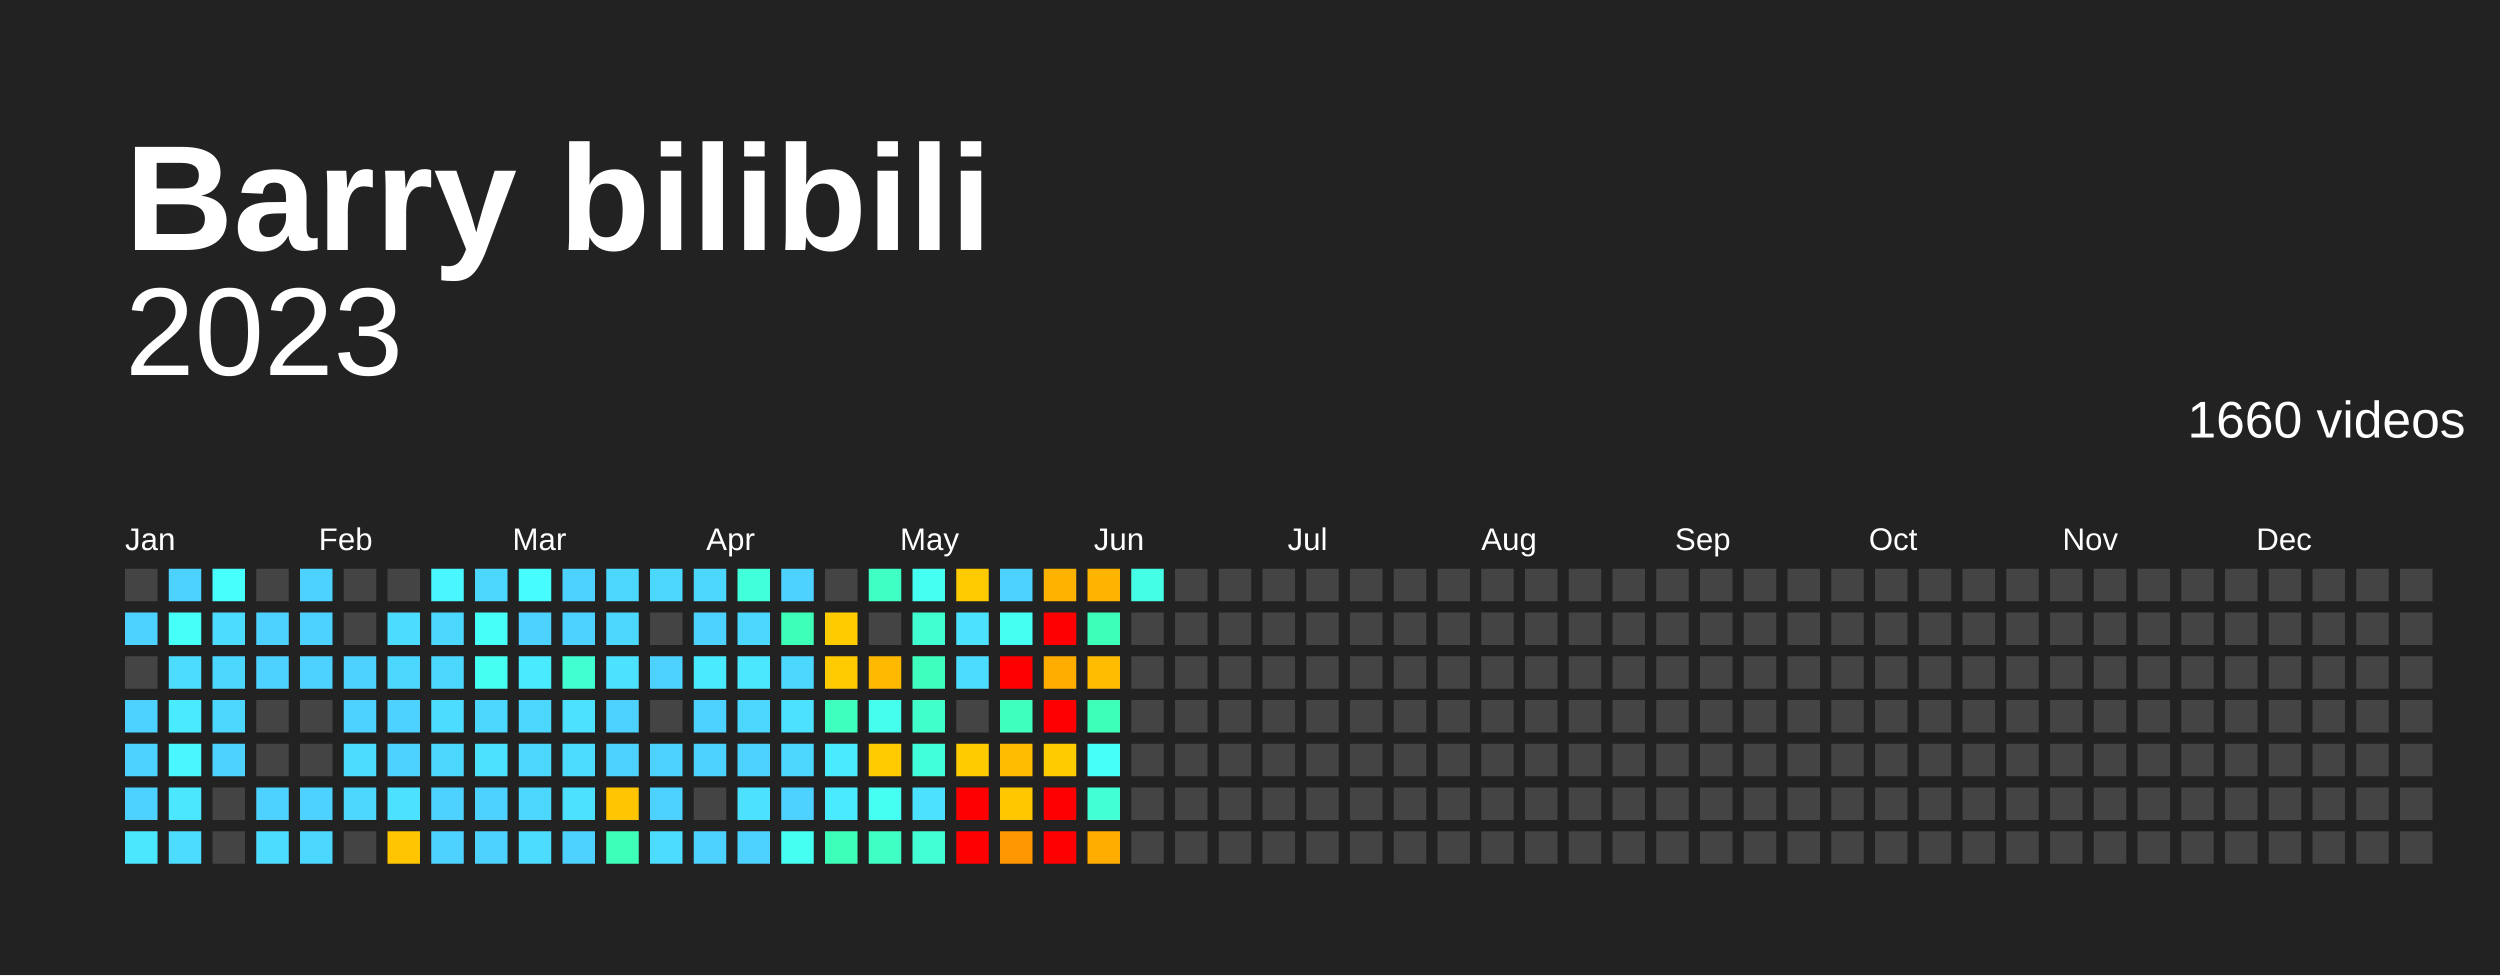
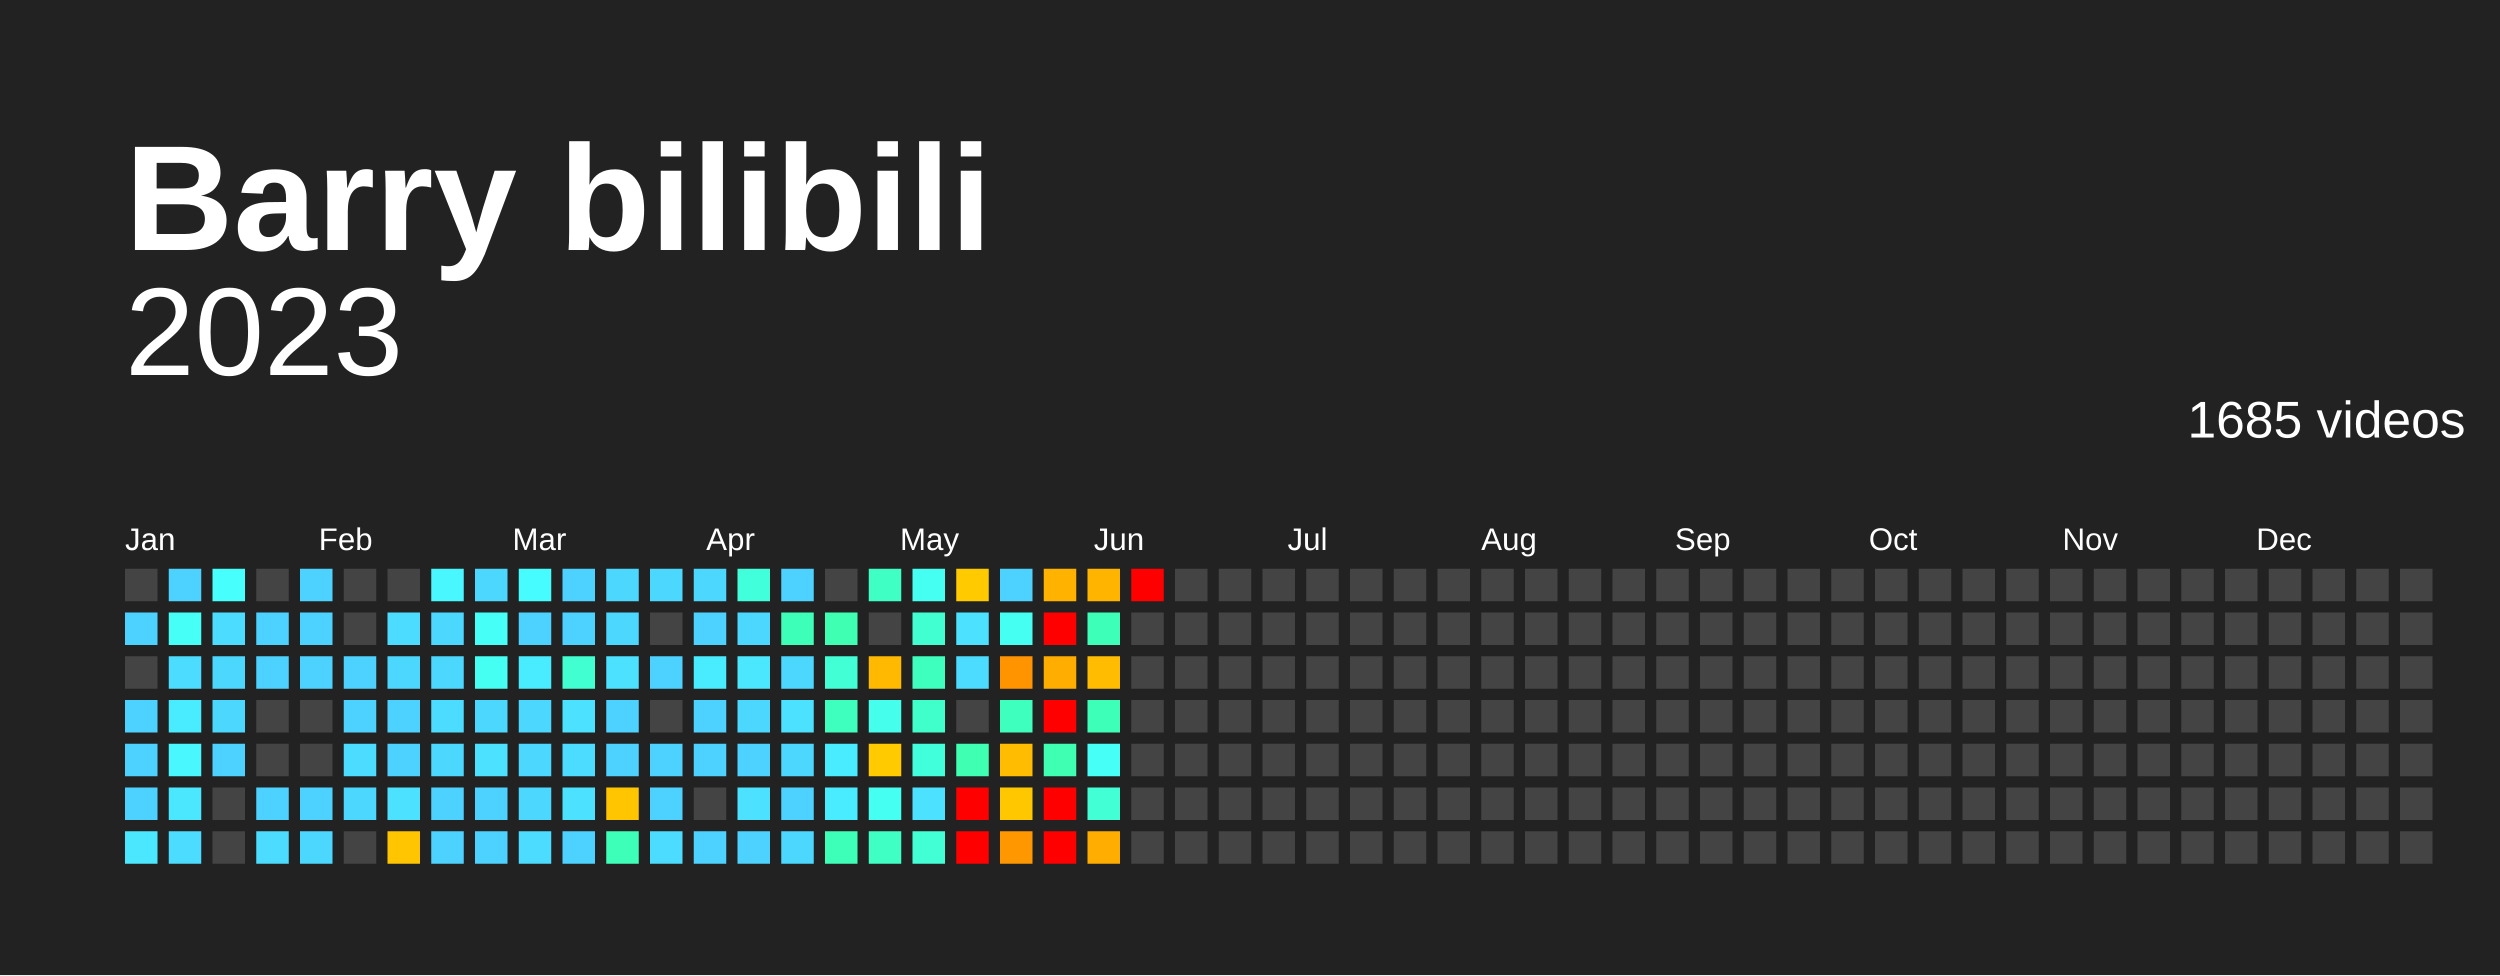
<svg xmlns="http://www.w3.org/2000/svg" baseProfile="full" height="78mm" version="1.1" viewBox="0,0,200,78" width="200mm">
  <defs />
  <rect fill="#222222" height="78" width="200" x="0" y="0" />
  <text fill="#FFFFFF" style="font-size:12px; font-family:Arial; font-weight:bold;" x="10" y="20">Barry bilibili</text>
  <text alignment-baseline="hanging" fill="#FFFFFF" style="font-size:10.0px; font-family:Arial;" x="10" y="30">2023</text>
-   <text alignment-baseline="hanging" fill="#FFFFFF" style="font-size:4.125px; font-family:Arial;" x="175" y="35">1660 videos</text>
+   <text alignment-baseline="hanging" fill="#FFFFFF" style="font-size:4.125px; font-family:Arial;" x="175" y="35">1685 videos</text>
  <text fill="#FFFFFF" style="font-size:2.5px; font-family:Arial" x="10.0" y="44">Jan</text>
  <text fill="#FFFFFF" style="font-size:2.5px; font-family:Arial" x="25.5" y="44">Feb</text>
  <text fill="#FFFFFF" style="font-size:2.5px; font-family:Arial" x="41.0" y="44">Mar</text>
  <text fill="#FFFFFF" style="font-size:2.5px; font-family:Arial" x="56.5" y="44">Apr</text>
  <text fill="#FFFFFF" style="font-size:2.5px; font-family:Arial" x="72.0" y="44">May</text>
  <text fill="#FFFFFF" style="font-size:2.5px; font-family:Arial" x="87.5" y="44">Jun</text>
  <text fill="#FFFFFF" style="font-size:2.5px; font-family:Arial" x="103.0" y="44">Jul</text>
  <text fill="#FFFFFF" style="font-size:2.5px; font-family:Arial" x="118.5" y="44">Aug</text>
  <text fill="#FFFFFF" style="font-size:2.5px; font-family:Arial" x="134.0" y="44">Sep</text>
  <text fill="#FFFFFF" style="font-size:2.5px; font-family:Arial" x="149.5" y="44">Oct</text>
  <text fill="#FFFFFF" style="font-size:2.5px; font-family:Arial" x="165.0" y="44">Nov</text>
  <text fill="#FFFFFF" style="font-size:2.5px; font-family:Arial" x="180.5" y="44">Dec</text>
  <rect fill="#444444" height="2.6" width="2.6" x="10.0" y="45.5" />
  <rect fill="#4dd2ff" height="2.6" width="2.6" x="10.0" y="49.0" />
  <rect fill="#444444" height="2.6" width="2.6" x="10.0" y="52.5" />
  <rect fill="#4dd2ff" height="2.6" width="2.6" x="10.0" y="56.0" />
  <rect fill="#4dd2ff" height="2.6" width="2.6" x="10.0" y="59.5" />
  <rect fill="#4dd2ff" height="2.6" width="2.6" x="10.0" y="63.0" />
  <rect fill="#4ae7ff" height="2.6" width="2.6" x="10.0" y="66.5" />
  <rect fill="#4dd2ff" height="2.6" width="2.6" x="13.5" y="45.5" />
  <rect fill="#46fff7" height="2.6" width="2.6" x="13.5" y="49.0" />
  <rect fill="#4cdcff" height="2.6" width="2.6" x="13.5" y="52.5" />
  <rect fill="#49ecff" height="2.6" width="2.6" x="13.5" y="56.0" />
  <rect fill="#48f7ff" height="2.6" width="2.6" x="13.5" y="59.5" />
  <rect fill="#4ae7ff" height="2.6" width="2.6" x="13.5" y="63.0" />
  <rect fill="#4cdcff" height="2.6" width="2.6" x="13.5" y="66.5" />
  <rect fill="#47fffd" height="2.6" width="2.6" x="17.0" y="45.5" />
  <rect fill="#4cdcff" height="2.6" width="2.6" x="17.0" y="49.0" />
  <rect fill="#4cd7ff" height="2.6" width="2.6" x="17.0" y="52.5" />
  <rect fill="#4cd7ff" height="2.6" width="2.6" x="17.0" y="56.0" />
  <rect fill="#4dd2ff" height="2.6" width="2.6" x="17.0" y="59.5" />
  <rect fill="#444444" height="2.6" width="2.6" x="17.0" y="63.0" />
  <rect fill="#444444" height="2.6" width="2.6" x="17.0" y="66.5" />
  <rect fill="#444444" height="2.6" width="2.6" x="20.5" y="45.5" />
  <rect fill="#4dd2ff" height="2.6" width="2.6" x="20.5" y="49.0" />
  <rect fill="#4dd2ff" height="2.6" width="2.6" x="20.5" y="52.5" />
  <rect fill="#444444" height="2.6" width="2.6" x="20.5" y="56.0" />
  <rect fill="#444444" height="2.6" width="2.6" x="20.5" y="59.5" />
  <rect fill="#4dd2ff" height="2.6" width="2.6" x="20.5" y="63.0" />
  <rect fill="#4cdcff" height="2.6" width="2.6" x="20.5" y="66.5" />
  <rect fill="#4dd2ff" height="2.6" width="2.6" x="24.0" y="45.5" />
  <rect fill="#4dd2ff" height="2.6" width="2.6" x="24.0" y="49.0" />
  <rect fill="#4dd2ff" height="2.6" width="2.6" x="24.0" y="52.5" />
  <rect fill="#444444" height="2.6" width="2.6" x="24.0" y="56.0" />
  <rect fill="#444444" height="2.6" width="2.6" x="24.0" y="59.5" />
  <rect fill="#4dd2ff" height="2.6" width="2.6" x="24.0" y="63.0" />
  <rect fill="#4cd7ff" height="2.6" width="2.6" x="24.0" y="66.5" />
  <rect fill="#444444" height="2.6" width="2.6" x="27.5" y="45.5" />
  <rect fill="#444444" height="2.6" width="2.6" x="27.5" y="49.0" />
  <rect fill="#4dd2ff" height="2.6" width="2.6" x="27.5" y="52.5" />
  <rect fill="#4dd2ff" height="2.6" width="2.6" x="27.5" y="56.0" />
  <rect fill="#4cdcff" height="2.6" width="2.6" x="27.5" y="59.5" />
  <rect fill="#4cd7ff" height="2.6" width="2.6" x="27.5" y="63.0" />
  <rect fill="#444444" height="2.6" width="2.6" x="27.5" y="66.5" />
  <rect fill="#444444" height="2.6" width="2.6" x="31.0" y="45.5" />
  <rect fill="#4cdcff" height="2.6" width="2.6" x="31.0" y="49.0" />
  <rect fill="#4cd7ff" height="2.6" width="2.6" x="31.0" y="52.5" />
  <rect fill="#4dd2ff" height="2.6" width="2.6" x="31.0" y="56.0" />
  <rect fill="#4dd2ff" height="2.6" width="2.6" x="31.0" y="59.5" />
  <rect fill="#4be1ff" height="2.6" width="2.6" x="31.0" y="63.0" />
  <rect fill="#ffc500" height="2.6" width="2.6" x="31.0" y="66.5" />
  <rect fill="#48f7ff" height="2.6" width="2.6" x="34.5" y="45.5" />
  <rect fill="#4cd7ff" height="2.6" width="2.6" x="34.5" y="49.0" />
  <rect fill="#4cd7ff" height="2.6" width="2.6" x="34.5" y="52.5" />
  <rect fill="#4cdcff" height="2.6" width="2.6" x="34.5" y="56.0" />
  <rect fill="#4cd7ff" height="2.6" width="2.6" x="34.5" y="59.5" />
  <rect fill="#4dd2ff" height="2.6" width="2.6" x="34.5" y="63.0" />
  <rect fill="#4dd2ff" height="2.6" width="2.6" x="34.5" y="66.5" />
  <rect fill="#4cd7ff" height="2.6" width="2.6" x="38.0" y="45.5" />
  <rect fill="#46fff7" height="2.6" width="2.6" x="38.0" y="49.0" />
  <rect fill="#45fff2" height="2.6" width="2.6" x="38.0" y="52.5" />
  <rect fill="#4cd7ff" height="2.6" width="2.6" x="38.0" y="56.0" />
  <rect fill="#4be1ff" height="2.6" width="2.6" x="38.0" y="59.5" />
  <rect fill="#4dd2ff" height="2.6" width="2.6" x="38.0" y="63.0" />
  <rect fill="#4dd2ff" height="2.6" width="2.6" x="38.0" y="66.5" />
  <rect fill="#47fcff" height="2.6" width="2.6" x="41.5" y="45.5" />
  <rect fill="#4dd2ff" height="2.6" width="2.6" x="41.5" y="49.0" />
  <rect fill="#49ecff" height="2.6" width="2.6" x="41.5" y="52.5" />
  <rect fill="#4cd7ff" height="2.6" width="2.6" x="41.5" y="56.0" />
  <rect fill="#4cd7ff" height="2.6" width="2.6" x="41.5" y="59.5" />
  <rect fill="#4cd7ff" height="2.6" width="2.6" x="41.5" y="63.0" />
  <rect fill="#4cdcff" height="2.6" width="2.6" x="41.5" y="66.5" />
  <rect fill="#4dd2ff" height="2.6" width="2.6" x="45.0" y="45.5" />
  <rect fill="#4dd2ff" height="2.6" width="2.6" x="45.0" y="49.0" />
  <rect fill="#41ffd0" height="2.6" width="2.6" x="45.0" y="52.5" />
  <rect fill="#4be1ff" height="2.6" width="2.6" x="45.0" y="56.0" />
  <rect fill="#4cdcff" height="2.6" width="2.6" x="45.0" y="59.5" />
  <rect fill="#4be1ff" height="2.6" width="2.6" x="45.0" y="63.0" />
  <rect fill="#4dd2ff" height="2.6" width="2.6" x="45.0" y="66.5" />
  <rect fill="#4cd7ff" height="2.6" width="2.6" x="48.5" y="45.5" />
  <rect fill="#4cd7ff" height="2.6" width="2.6" x="48.5" y="49.0" />
  <rect fill="#4be1ff" height="2.6" width="2.6" x="48.5" y="52.5" />
  <rect fill="#4dd2ff" height="2.6" width="2.6" x="48.5" y="56.0" />
  <rect fill="#4dd2ff" height="2.6" width="2.6" x="48.5" y="59.5" />
  <rect fill="#ffc500" height="2.6" width="2.6" x="48.5" y="63.0" />
  <rect fill="#3effb8" height="2.6" width="2.6" x="48.5" y="66.5" />
  <rect fill="#4cd7ff" height="2.6" width="2.6" x="52.0" y="45.5" />
  <rect fill="#444444" height="2.6" width="2.6" x="52.0" y="49.0" />
  <rect fill="#4dd2ff" height="2.6" width="2.6" x="52.0" y="52.5" />
  <rect fill="#444444" height="2.6" width="2.6" x="52.0" y="56.0" />
  <rect fill="#4dd2ff" height="2.6" width="2.6" x="52.0" y="59.5" />
  <rect fill="#4dd2ff" height="2.6" width="2.6" x="52.0" y="63.0" />
  <rect fill="#4cdcff" height="2.6" width="2.6" x="52.0" y="66.5" />
  <rect fill="#4cd7ff" height="2.6" width="2.6" x="55.5" y="45.5" />
  <rect fill="#4dd2ff" height="2.6" width="2.6" x="55.5" y="49.0" />
  <rect fill="#49ecff" height="2.6" width="2.6" x="55.5" y="52.5" />
  <rect fill="#4dd2ff" height="2.6" width="2.6" x="55.5" y="56.0" />
  <rect fill="#4dd2ff" height="2.6" width="2.6" x="55.5" y="59.5" />
  <rect fill="#444444" height="2.6" width="2.6" x="55.5" y="63.0" />
  <rect fill="#4dd2ff" height="2.6" width="2.6" x="55.5" y="66.5" />
  <rect fill="#42ffdb" height="2.6" width="2.6" x="59.0" y="45.5" />
  <rect fill="#4cd7ff" height="2.6" width="2.6" x="59.0" y="49.0" />
  <rect fill="#4ae7ff" height="2.6" width="2.6" x="59.0" y="52.5" />
  <rect fill="#4cd7ff" height="2.6" width="2.6" x="59.0" y="56.0" />
  <rect fill="#4dd2ff" height="2.6" width="2.6" x="59.0" y="59.5" />
  <rect fill="#4be1ff" height="2.6" width="2.6" x="59.0" y="63.0" />
  <rect fill="#4dd2ff" height="2.6" width="2.6" x="59.0" y="66.5" />
  <rect fill="#4dd2ff" height="2.6" width="2.6" x="62.5" y="45.5" />
  <rect fill="#3effb8" height="2.6" width="2.6" x="62.5" y="49.0" />
  <rect fill="#4cd7ff" height="2.6" width="2.6" x="62.5" y="52.5" />
  <rect fill="#4be1ff" height="2.6" width="2.6" x="62.5" y="56.0" />
  <rect fill="#4cd7ff" height="2.6" width="2.6" x="62.5" y="59.5" />
  <rect fill="#4dd2ff" height="2.6" width="2.6" x="62.5" y="63.0" />
-   <rect fill="#45fff2" height="2.6" width="2.6" x="62.5" y="66.5" />
+   <rect fill="#4cd7ff" height="2.6" width="2.6" x="62.5" y="66.5" />
  <rect fill="#444444" height="2.6" width="2.6" x="66.0" y="45.5" />
-   <rect fill="#ffcc00" height="2.6" width="2.6" x="66.0" y="49.0" />
-   <rect fill="#ffca00" height="2.6" width="2.6" x="66.0" y="52.5" />
+   <rect fill="#3effb2" height="2.6" width="2.6" x="66.0" y="49.0" />
+   <rect fill="#42ffd5" height="2.6" width="2.6" x="66.0" y="52.5" />
  <rect fill="#3fffbe" height="2.6" width="2.6" x="66.0" y="56.0" />
  <rect fill="#49ecff" height="2.6" width="2.6" x="66.0" y="59.5" />
  <rect fill="#49ecff" height="2.6" width="2.6" x="66.0" y="63.0" />
  <rect fill="#3effb8" height="2.6" width="2.6" x="66.0" y="66.5" />
  <rect fill="#40ffc4" height="2.6" width="2.6" x="69.5" y="45.5" />
  <rect fill="#444444" height="2.6" width="2.6" x="69.5" y="49.0" />
  <rect fill="#ffb900" height="2.6" width="2.6" x="69.5" y="52.5" />
  <rect fill="#45ffec" height="2.6" width="2.6" x="69.5" y="56.0" />
  <rect fill="#ffca00" height="2.6" width="2.6" x="69.5" y="59.5" />
  <rect fill="#45fff2" height="2.6" width="2.6" x="69.5" y="63.0" />
  <rect fill="#40ffc4" height="2.6" width="2.6" x="69.5" y="66.5" />
  <rect fill="#45fff2" height="2.6" width="2.6" x="73.0" y="45.5" />
  <rect fill="#41ffd0" height="2.6" width="2.6" x="73.0" y="49.0" />
  <rect fill="#3fffbe" height="2.6" width="2.6" x="73.0" y="52.5" />
  <rect fill="#40ffca" height="2.6" width="2.6" x="73.0" y="56.0" />
  <rect fill="#42ffdb" height="2.6" width="2.6" x="73.0" y="59.5" />
  <rect fill="#4be1ff" height="2.6" width="2.6" x="73.0" y="63.0" />
  <rect fill="#42ffd5" height="2.6" width="2.6" x="73.0" y="66.5" />
  <rect fill="#ffca00" height="2.6" width="2.6" x="76.5" y="45.5" />
  <rect fill="#4be1ff" height="2.6" width="2.6" x="76.5" y="49.0" />
  <rect fill="#4cdcff" height="2.6" width="2.6" x="76.5" y="52.5" />
  <rect fill="#444444" height="2.6" width="2.6" x="76.5" y="56.0" />
-   <rect fill="#ffcc00" height="2.6" width="2.6" x="76.5" y="59.5" />
+   <rect fill="#3effb2" height="2.6" width="2.6" x="76.5" y="59.5" />
  <rect fill="red" height="2.6" width="2.6" x="76.5" y="63.0" />
  <rect fill="red" height="2.6" width="2.6" x="76.5" y="66.5" />
  <rect fill="#4dd2ff" height="2.6" width="2.6" x="80.0" y="45.5" />
  <rect fill="#45fff2" height="2.6" width="2.6" x="80.0" y="49.0" />
-   <rect fill="red" height="2.6" width="2.6" x="80.0" y="52.5" />
+   <rect fill="#ff9400" height="2.6" width="2.6" x="80.0" y="52.5" />
  <rect fill="#3fffbe" height="2.6" width="2.6" x="80.0" y="56.0" />
  <rect fill="#ffbc00" height="2.6" width="2.6" x="80.0" y="59.5" />
  <rect fill="#ffc700" height="2.6" width="2.6" x="80.0" y="63.0" />
  <rect fill="#ff9700" height="2.6" width="2.6" x="80.0" y="66.5" />
  <rect fill="#ffb200" height="2.6" width="2.6" x="83.5" y="45.5" />
  <rect fill="red" height="2.6" width="2.6" x="83.5" y="49.0" />
  <rect fill="#ffae00" height="2.6" width="2.6" x="83.5" y="52.5" />
  <rect fill="red" height="2.6" width="2.6" x="83.5" y="56.0" />
-   <rect fill="#ffcc00" height="2.6" width="2.6" x="83.5" y="59.5" />
+   <rect fill="#3effb2" height="2.6" width="2.6" x="83.5" y="59.5" />
  <rect fill="red" height="2.6" width="2.6" x="83.5" y="63.0" />
  <rect fill="red" height="2.6" width="2.6" x="83.5" y="66.5" />
  <rect fill="#ffb500" height="2.6" width="2.6" x="87.0" y="45.5" />
  <rect fill="#3effb8" height="2.6" width="2.6" x="87.0" y="49.0" />
  <rect fill="#ffbc00" height="2.6" width="2.6" x="87.0" y="52.5" />
  <rect fill="#3effb8" height="2.6" width="2.6" x="87.0" y="56.0" />
  <rect fill="#46fff7" height="2.6" width="2.6" x="87.0" y="59.5" />
  <rect fill="#42ffd5" height="2.6" width="2.6" x="87.0" y="63.0" />
  <rect fill="#ffae00" height="2.6" width="2.6" x="87.0" y="66.5" />
-   <rect fill="#44ffe6" height="2.6" width="2.6" x="90.5" y="45.5" />
+   <rect fill="red" height="2.6" width="2.6" x="90.5" y="45.5" />
  <rect fill="#444444" height="2.6" width="2.6" x="90.5" y="49.0" />
  <rect fill="#444444" height="2.6" width="2.6" x="90.5" y="52.5" />
  <rect fill="#444444" height="2.6" width="2.6" x="90.5" y="56.0" />
  <rect fill="#444444" height="2.6" width="2.6" x="90.5" y="59.5" />
  <rect fill="#444444" height="2.6" width="2.6" x="90.5" y="63.0" />
  <rect fill="#444444" height="2.6" width="2.6" x="90.5" y="66.5" />
  <rect fill="#444444" height="2.6" width="2.6" x="94.0" y="45.5" />
  <rect fill="#444444" height="2.6" width="2.6" x="94.0" y="49.0" />
  <rect fill="#444444" height="2.6" width="2.6" x="94.0" y="52.5" />
  <rect fill="#444444" height="2.6" width="2.6" x="94.0" y="56.0" />
  <rect fill="#444444" height="2.6" width="2.6" x="94.0" y="59.5" />
  <rect fill="#444444" height="2.6" width="2.6" x="94.0" y="63.0" />
  <rect fill="#444444" height="2.6" width="2.6" x="94.0" y="66.5" />
  <rect fill="#444444" height="2.6" width="2.6" x="97.5" y="45.5" />
  <rect fill="#444444" height="2.6" width="2.6" x="97.5" y="49.0" />
  <rect fill="#444444" height="2.6" width="2.6" x="97.5" y="52.5" />
  <rect fill="#444444" height="2.6" width="2.6" x="97.5" y="56.0" />
  <rect fill="#444444" height="2.6" width="2.6" x="97.5" y="59.5" />
  <rect fill="#444444" height="2.6" width="2.6" x="97.5" y="63.0" />
  <rect fill="#444444" height="2.6" width="2.6" x="97.5" y="66.5" />
  <rect fill="#444444" height="2.6" width="2.6" x="101.0" y="45.5" />
  <rect fill="#444444" height="2.6" width="2.6" x="101.0" y="49.0" />
  <rect fill="#444444" height="2.6" width="2.6" x="101.0" y="52.5" />
  <rect fill="#444444" height="2.6" width="2.6" x="101.0" y="56.0" />
  <rect fill="#444444" height="2.6" width="2.6" x="101.0" y="59.5" />
  <rect fill="#444444" height="2.6" width="2.6" x="101.0" y="63.0" />
  <rect fill="#444444" height="2.6" width="2.6" x="101.0" y="66.5" />
  <rect fill="#444444" height="2.6" width="2.6" x="104.5" y="45.5" />
  <rect fill="#444444" height="2.6" width="2.6" x="104.5" y="49.0" />
  <rect fill="#444444" height="2.6" width="2.6" x="104.5" y="52.5" />
  <rect fill="#444444" height="2.6" width="2.6" x="104.5" y="56.0" />
  <rect fill="#444444" height="2.6" width="2.6" x="104.5" y="59.5" />
  <rect fill="#444444" height="2.6" width="2.6" x="104.5" y="63.0" />
  <rect fill="#444444" height="2.6" width="2.6" x="104.5" y="66.5" />
  <rect fill="#444444" height="2.6" width="2.6" x="108.0" y="45.5" />
  <rect fill="#444444" height="2.6" width="2.6" x="108.0" y="49.0" />
  <rect fill="#444444" height="2.6" width="2.6" x="108.0" y="52.5" />
  <rect fill="#444444" height="2.6" width="2.6" x="108.0" y="56.0" />
  <rect fill="#444444" height="2.6" width="2.6" x="108.0" y="59.5" />
  <rect fill="#444444" height="2.6" width="2.6" x="108.0" y="63.0" />
  <rect fill="#444444" height="2.6" width="2.6" x="108.0" y="66.5" />
  <rect fill="#444444" height="2.6" width="2.6" x="111.5" y="45.5" />
  <rect fill="#444444" height="2.6" width="2.6" x="111.5" y="49.0" />
  <rect fill="#444444" height="2.6" width="2.6" x="111.5" y="52.5" />
  <rect fill="#444444" height="2.6" width="2.6" x="111.5" y="56.0" />
  <rect fill="#444444" height="2.6" width="2.6" x="111.5" y="59.5" />
  <rect fill="#444444" height="2.6" width="2.6" x="111.5" y="63.0" />
  <rect fill="#444444" height="2.6" width="2.6" x="111.5" y="66.5" />
  <rect fill="#444444" height="2.6" width="2.6" x="115.0" y="45.5" />
  <rect fill="#444444" height="2.6" width="2.6" x="115.0" y="49.0" />
  <rect fill="#444444" height="2.6" width="2.6" x="115.0" y="52.5" />
  <rect fill="#444444" height="2.6" width="2.6" x="115.0" y="56.0" />
  <rect fill="#444444" height="2.6" width="2.6" x="115.0" y="59.5" />
  <rect fill="#444444" height="2.6" width="2.6" x="115.0" y="63.0" />
  <rect fill="#444444" height="2.6" width="2.6" x="115.0" y="66.5" />
  <rect fill="#444444" height="2.6" width="2.6" x="118.5" y="45.5" />
  <rect fill="#444444" height="2.6" width="2.6" x="118.5" y="49.0" />
  <rect fill="#444444" height="2.6" width="2.6" x="118.5" y="52.5" />
  <rect fill="#444444" height="2.6" width="2.6" x="118.5" y="56.0" />
  <rect fill="#444444" height="2.6" width="2.6" x="118.5" y="59.5" />
  <rect fill="#444444" height="2.6" width="2.6" x="118.5" y="63.0" />
  <rect fill="#444444" height="2.6" width="2.6" x="118.5" y="66.5" />
  <rect fill="#444444" height="2.6" width="2.6" x="122.0" y="45.5" />
  <rect fill="#444444" height="2.6" width="2.6" x="122.0" y="49.0" />
  <rect fill="#444444" height="2.6" width="2.6" x="122.0" y="52.5" />
  <rect fill="#444444" height="2.6" width="2.6" x="122.0" y="56.0" />
  <rect fill="#444444" height="2.6" width="2.6" x="122.0" y="59.5" />
  <rect fill="#444444" height="2.6" width="2.6" x="122.0" y="63.0" />
  <rect fill="#444444" height="2.6" width="2.6" x="122.0" y="66.5" />
  <rect fill="#444444" height="2.6" width="2.6" x="125.5" y="45.5" />
  <rect fill="#444444" height="2.6" width="2.6" x="125.5" y="49.0" />
  <rect fill="#444444" height="2.6" width="2.6" x="125.5" y="52.5" />
  <rect fill="#444444" height="2.6" width="2.6" x="125.5" y="56.0" />
  <rect fill="#444444" height="2.6" width="2.6" x="125.5" y="59.5" />
  <rect fill="#444444" height="2.6" width="2.6" x="125.5" y="63.0" />
  <rect fill="#444444" height="2.6" width="2.6" x="125.5" y="66.5" />
  <rect fill="#444444" height="2.6" width="2.6" x="129.0" y="45.5" />
  <rect fill="#444444" height="2.6" width="2.6" x="129.0" y="49.0" />
  <rect fill="#444444" height="2.6" width="2.6" x="129.0" y="52.5" />
  <rect fill="#444444" height="2.6" width="2.6" x="129.0" y="56.0" />
  <rect fill="#444444" height="2.6" width="2.6" x="129.0" y="59.5" />
  <rect fill="#444444" height="2.6" width="2.6" x="129.0" y="63.0" />
  <rect fill="#444444" height="2.6" width="2.6" x="129.0" y="66.5" />
  <rect fill="#444444" height="2.6" width="2.6" x="132.5" y="45.5" />
  <rect fill="#444444" height="2.6" width="2.6" x="132.5" y="49.0" />
  <rect fill="#444444" height="2.6" width="2.6" x="132.5" y="52.5" />
  <rect fill="#444444" height="2.6" width="2.6" x="132.5" y="56.0" />
  <rect fill="#444444" height="2.6" width="2.6" x="132.5" y="59.5" />
  <rect fill="#444444" height="2.6" width="2.6" x="132.5" y="63.0" />
  <rect fill="#444444" height="2.6" width="2.6" x="132.5" y="66.5" />
  <rect fill="#444444" height="2.6" width="2.6" x="136.0" y="45.5" />
  <rect fill="#444444" height="2.6" width="2.6" x="136.0" y="49.0" />
  <rect fill="#444444" height="2.6" width="2.6" x="136.0" y="52.5" />
  <rect fill="#444444" height="2.6" width="2.6" x="136.0" y="56.0" />
  <rect fill="#444444" height="2.6" width="2.6" x="136.0" y="59.5" />
  <rect fill="#444444" height="2.6" width="2.6" x="136.0" y="63.0" />
  <rect fill="#444444" height="2.6" width="2.6" x="136.0" y="66.5" />
  <rect fill="#444444" height="2.6" width="2.6" x="139.5" y="45.5" />
  <rect fill="#444444" height="2.6" width="2.6" x="139.5" y="49.0" />
  <rect fill="#444444" height="2.6" width="2.6" x="139.5" y="52.5" />
  <rect fill="#444444" height="2.6" width="2.6" x="139.5" y="56.0" />
  <rect fill="#444444" height="2.6" width="2.6" x="139.5" y="59.5" />
  <rect fill="#444444" height="2.6" width="2.6" x="139.5" y="63.0" />
  <rect fill="#444444" height="2.6" width="2.6" x="139.5" y="66.5" />
  <rect fill="#444444" height="2.6" width="2.6" x="143.0" y="45.5" />
  <rect fill="#444444" height="2.6" width="2.6" x="143.0" y="49.0" />
  <rect fill="#444444" height="2.6" width="2.6" x="143.0" y="52.5" />
  <rect fill="#444444" height="2.6" width="2.6" x="143.0" y="56.0" />
  <rect fill="#444444" height="2.6" width="2.6" x="143.0" y="59.5" />
  <rect fill="#444444" height="2.6" width="2.6" x="143.0" y="63.0" />
  <rect fill="#444444" height="2.6" width="2.6" x="143.0" y="66.5" />
  <rect fill="#444444" height="2.6" width="2.6" x="146.5" y="45.5" />
  <rect fill="#444444" height="2.6" width="2.6" x="146.5" y="49.0" />
  <rect fill="#444444" height="2.6" width="2.6" x="146.5" y="52.5" />
  <rect fill="#444444" height="2.6" width="2.6" x="146.5" y="56.0" />
  <rect fill="#444444" height="2.6" width="2.6" x="146.5" y="59.5" />
  <rect fill="#444444" height="2.6" width="2.6" x="146.5" y="63.0" />
  <rect fill="#444444" height="2.6" width="2.6" x="146.5" y="66.5" />
  <rect fill="#444444" height="2.6" width="2.6" x="150.0" y="45.5" />
  <rect fill="#444444" height="2.6" width="2.6" x="150.0" y="49.0" />
  <rect fill="#444444" height="2.6" width="2.6" x="150.0" y="52.5" />
  <rect fill="#444444" height="2.6" width="2.6" x="150.0" y="56.0" />
  <rect fill="#444444" height="2.6" width="2.6" x="150.0" y="59.5" />
  <rect fill="#444444" height="2.6" width="2.6" x="150.0" y="63.0" />
  <rect fill="#444444" height="2.6" width="2.6" x="150.0" y="66.5" />
  <rect fill="#444444" height="2.6" width="2.6" x="153.5" y="45.5" />
  <rect fill="#444444" height="2.6" width="2.6" x="153.5" y="49.0" />
  <rect fill="#444444" height="2.6" width="2.6" x="153.5" y="52.5" />
  <rect fill="#444444" height="2.6" width="2.6" x="153.5" y="56.0" />
  <rect fill="#444444" height="2.6" width="2.6" x="153.5" y="59.5" />
  <rect fill="#444444" height="2.6" width="2.6" x="153.5" y="63.0" />
  <rect fill="#444444" height="2.6" width="2.6" x="153.5" y="66.5" />
  <rect fill="#444444" height="2.6" width="2.6" x="157.0" y="45.5" />
  <rect fill="#444444" height="2.6" width="2.6" x="157.0" y="49.0" />
  <rect fill="#444444" height="2.6" width="2.6" x="157.0" y="52.5" />
  <rect fill="#444444" height="2.6" width="2.6" x="157.0" y="56.0" />
  <rect fill="#444444" height="2.6" width="2.6" x="157.0" y="59.5" />
  <rect fill="#444444" height="2.6" width="2.6" x="157.0" y="63.0" />
  <rect fill="#444444" height="2.6" width="2.6" x="157.0" y="66.5" />
  <rect fill="#444444" height="2.6" width="2.6" x="160.5" y="45.5" />
  <rect fill="#444444" height="2.6" width="2.6" x="160.5" y="49.0" />
  <rect fill="#444444" height="2.6" width="2.6" x="160.5" y="52.5" />
  <rect fill="#444444" height="2.6" width="2.6" x="160.5" y="56.0" />
  <rect fill="#444444" height="2.6" width="2.6" x="160.5" y="59.5" />
  <rect fill="#444444" height="2.6" width="2.6" x="160.5" y="63.0" />
  <rect fill="#444444" height="2.6" width="2.6" x="160.5" y="66.5" />
  <rect fill="#444444" height="2.6" width="2.6" x="164.0" y="45.5" />
  <rect fill="#444444" height="2.6" width="2.6" x="164.0" y="49.0" />
  <rect fill="#444444" height="2.6" width="2.6" x="164.0" y="52.5" />
  <rect fill="#444444" height="2.6" width="2.6" x="164.0" y="56.0" />
  <rect fill="#444444" height="2.6" width="2.6" x="164.0" y="59.5" />
  <rect fill="#444444" height="2.6" width="2.6" x="164.0" y="63.0" />
  <rect fill="#444444" height="2.6" width="2.6" x="164.0" y="66.5" />
  <rect fill="#444444" height="2.6" width="2.6" x="167.5" y="45.5" />
  <rect fill="#444444" height="2.6" width="2.6" x="167.5" y="49.0" />
  <rect fill="#444444" height="2.6" width="2.6" x="167.5" y="52.5" />
  <rect fill="#444444" height="2.6" width="2.6" x="167.5" y="56.0" />
  <rect fill="#444444" height="2.6" width="2.6" x="167.5" y="59.5" />
  <rect fill="#444444" height="2.6" width="2.6" x="167.5" y="63.0" />
  <rect fill="#444444" height="2.6" width="2.6" x="167.5" y="66.5" />
  <rect fill="#444444" height="2.6" width="2.6" x="171.0" y="45.5" />
  <rect fill="#444444" height="2.6" width="2.6" x="171.0" y="49.0" />
  <rect fill="#444444" height="2.6" width="2.6" x="171.0" y="52.5" />
  <rect fill="#444444" height="2.6" width="2.6" x="171.0" y="56.0" />
  <rect fill="#444444" height="2.6" width="2.6" x="171.0" y="59.5" />
  <rect fill="#444444" height="2.6" width="2.6" x="171.0" y="63.0" />
  <rect fill="#444444" height="2.6" width="2.6" x="171.0" y="66.5" />
  <rect fill="#444444" height="2.6" width="2.6" x="174.5" y="45.5" />
  <rect fill="#444444" height="2.6" width="2.6" x="174.5" y="49.0" />
  <rect fill="#444444" height="2.6" width="2.6" x="174.5" y="52.5" />
  <rect fill="#444444" height="2.6" width="2.6" x="174.5" y="56.0" />
  <rect fill="#444444" height="2.6" width="2.6" x="174.5" y="59.5" />
  <rect fill="#444444" height="2.6" width="2.6" x="174.5" y="63.0" />
  <rect fill="#444444" height="2.6" width="2.6" x="174.5" y="66.5" />
  <rect fill="#444444" height="2.6" width="2.6" x="178.0" y="45.5" />
  <rect fill="#444444" height="2.6" width="2.6" x="178.0" y="49.0" />
  <rect fill="#444444" height="2.6" width="2.6" x="178.0" y="52.5" />
  <rect fill="#444444" height="2.6" width="2.6" x="178.0" y="56.0" />
  <rect fill="#444444" height="2.6" width="2.6" x="178.0" y="59.5" />
  <rect fill="#444444" height="2.6" width="2.6" x="178.0" y="63.0" />
  <rect fill="#444444" height="2.6" width="2.6" x="178.0" y="66.5" />
  <rect fill="#444444" height="2.6" width="2.6" x="181.5" y="45.5" />
  <rect fill="#444444" height="2.6" width="2.6" x="181.5" y="49.0" />
  <rect fill="#444444" height="2.6" width="2.6" x="181.5" y="52.5" />
  <rect fill="#444444" height="2.6" width="2.6" x="181.5" y="56.0" />
  <rect fill="#444444" height="2.6" width="2.6" x="181.5" y="59.5" />
  <rect fill="#444444" height="2.6" width="2.6" x="181.5" y="63.0" />
  <rect fill="#444444" height="2.6" width="2.6" x="181.5" y="66.5" />
  <rect fill="#444444" height="2.6" width="2.6" x="185.0" y="45.5" />
  <rect fill="#444444" height="2.6" width="2.6" x="185.0" y="49.0" />
  <rect fill="#444444" height="2.6" width="2.6" x="185.0" y="52.5" />
  <rect fill="#444444" height="2.6" width="2.6" x="185.0" y="56.0" />
  <rect fill="#444444" height="2.6" width="2.6" x="185.0" y="59.5" />
  <rect fill="#444444" height="2.6" width="2.6" x="185.0" y="63.0" />
  <rect fill="#444444" height="2.6" width="2.6" x="185.0" y="66.5" />
  <rect fill="#444444" height="2.6" width="2.6" x="188.5" y="45.5" />
  <rect fill="#444444" height="2.6" width="2.6" x="188.5" y="49.0" />
  <rect fill="#444444" height="2.6" width="2.6" x="188.5" y="52.5" />
  <rect fill="#444444" height="2.6" width="2.6" x="188.5" y="56.0" />
  <rect fill="#444444" height="2.6" width="2.6" x="188.5" y="59.5" />
  <rect fill="#444444" height="2.6" width="2.6" x="188.5" y="63.0" />
  <rect fill="#444444" height="2.6" width="2.6" x="188.5" y="66.5" />
  <rect fill="#444444" height="2.6" width="2.6" x="192.0" y="45.5" />
  <rect fill="#444444" height="2.6" width="2.6" x="192.0" y="49.0" />
  <rect fill="#444444" height="2.6" width="2.6" x="192.0" y="52.5" />
  <rect fill="#444444" height="2.6" width="2.6" x="192.0" y="56.0" />
  <rect fill="#444444" height="2.6" width="2.6" x="192.0" y="59.5" />
  <rect fill="#444444" height="2.6" width="2.6" x="192.0" y="63.0" />
  <rect fill="#444444" height="2.6" width="2.6" x="192.0" y="66.5" />
</svg>
